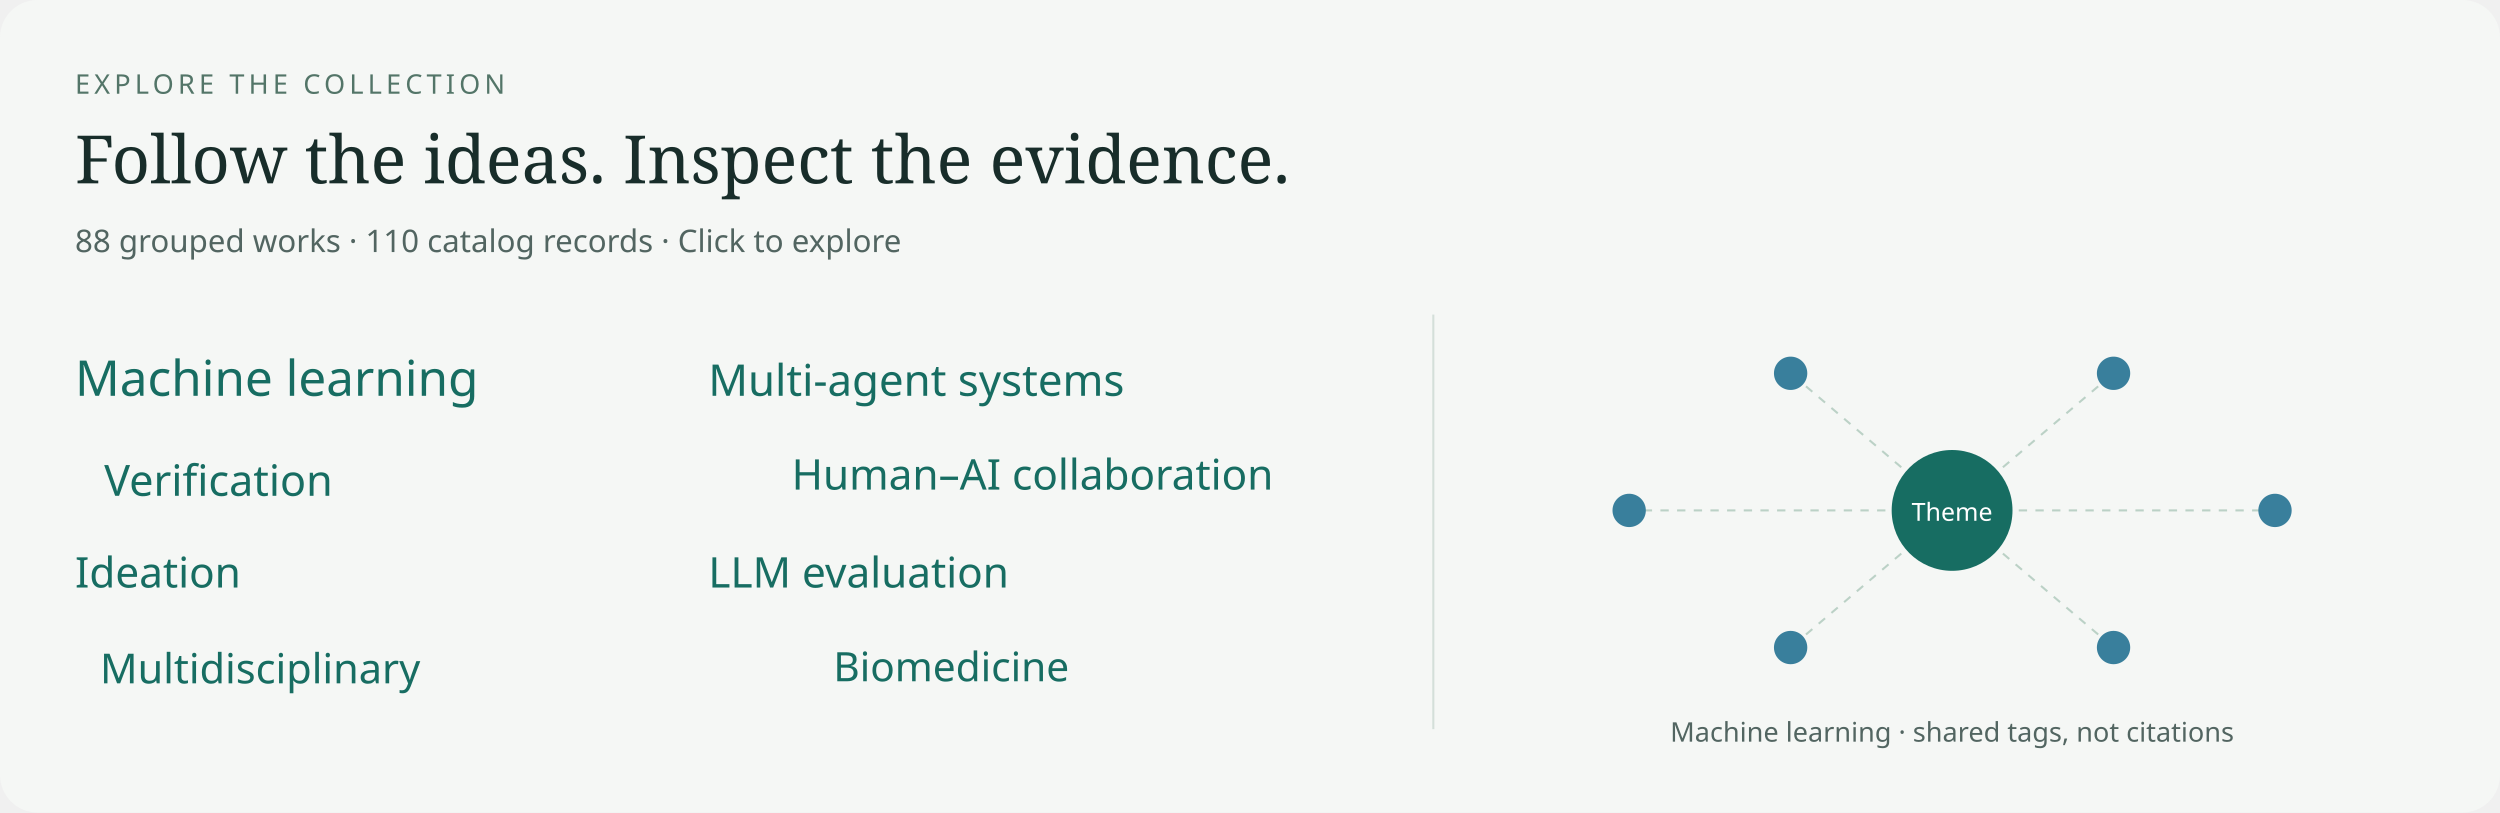
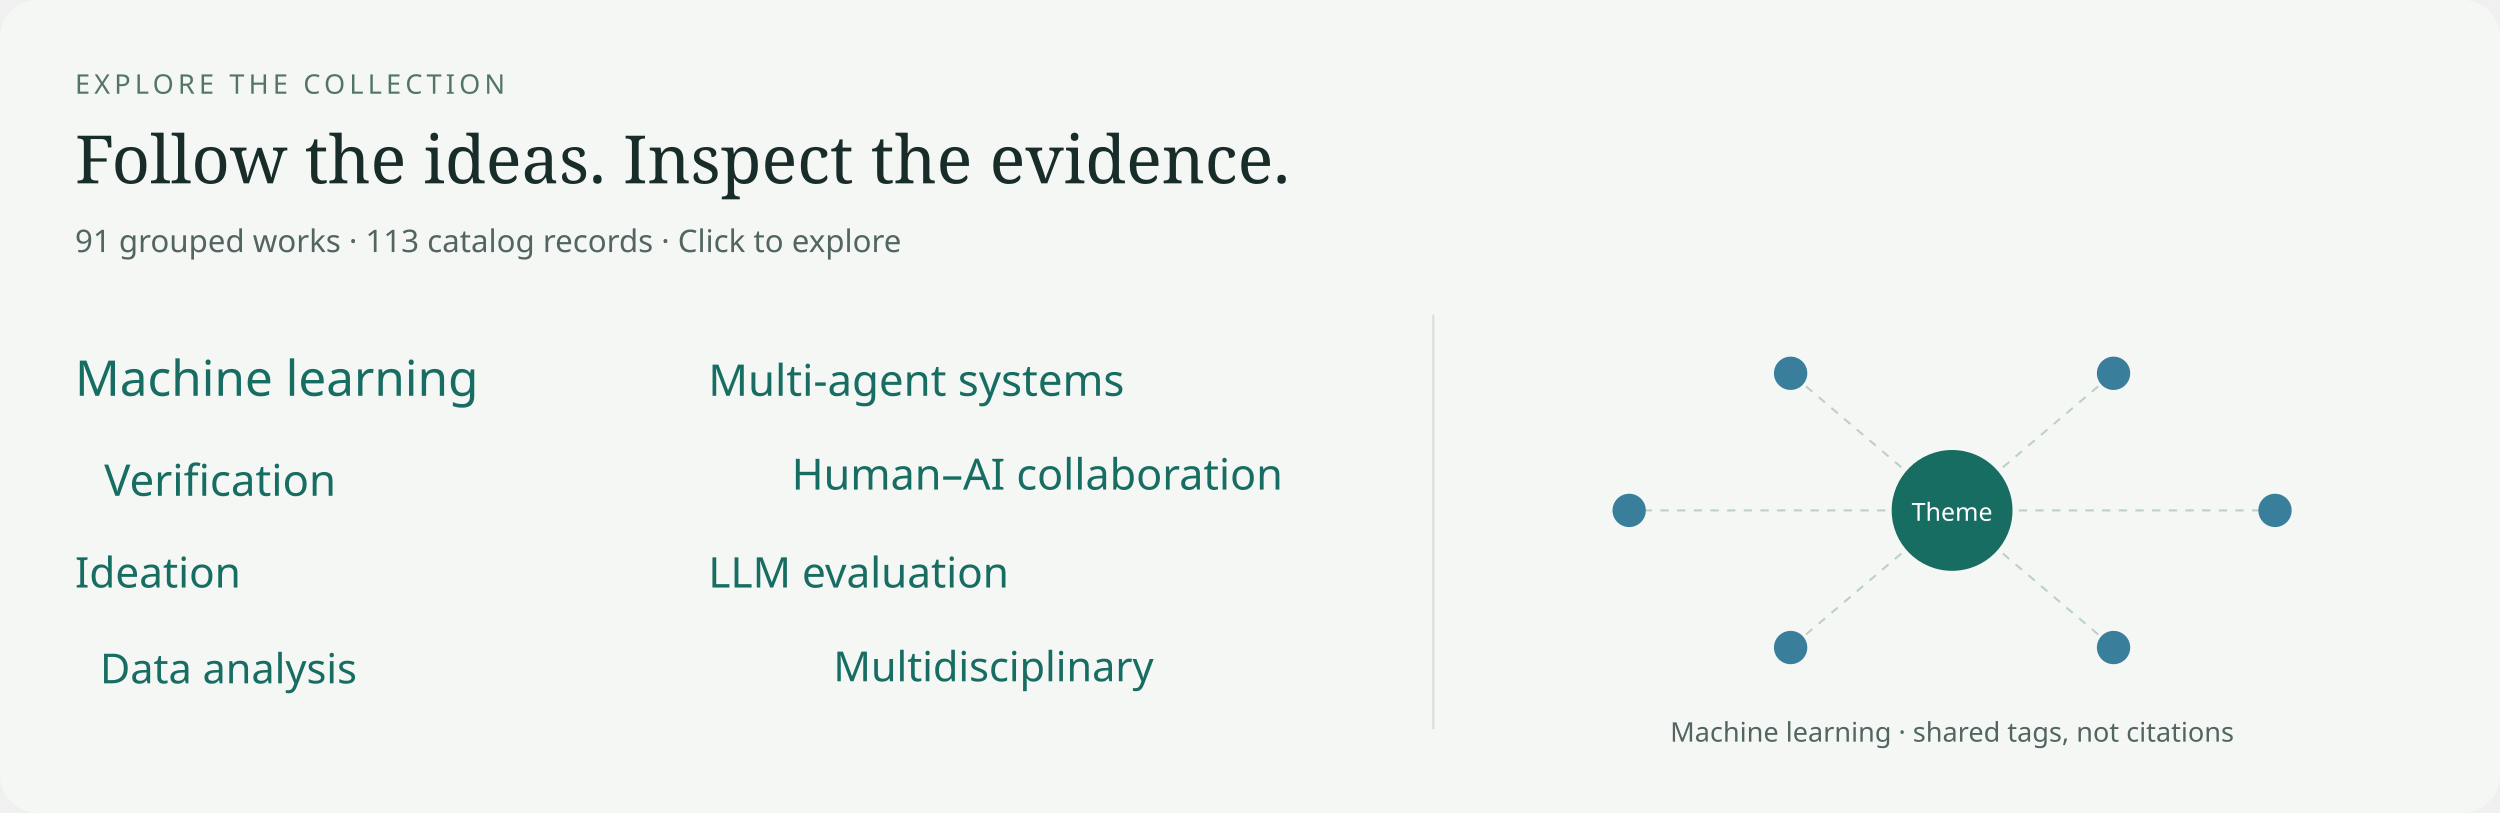
<svg xmlns="http://www.w3.org/2000/svg" width="1200" height="390" viewBox="0 0 1200 390" role="img" aria-labelledby="title desc">
  <rect width="1200" height="390" rx="18" fill="#f5f7f5" />
  <text x="36" y="45" font-family="system-ui,sans-serif" font-size="13" letter-spacing="2" fill="#537568">EXPLORE THE COLLECTION</text>
  <text x="36" y="88" font-family="Georgia,serif" font-size="32" fill="#182d2a">Follow the ideas. Inspect the evidence.</text>
-   <text x="36" y="121" font-family="system-ui,sans-serif" font-size="15" fill="#526561">88 grouped works · 110 catalog records · Click to explore</text>
+   <text x="36" y="121" font-family="system-ui,sans-serif" font-size="15" fill="#526561">91 grouped works · 113 catalog records · Click to explore</text>
  <line x1="688" y1="151" x2="688" y2="350" stroke="#d4dfd9" />
  <text x="36" y="190" font-family="system-ui,sans-serif" font-size="23.7" fill="#176d62">Machine learning</text>
  <text x="340" y="190" font-family="system-ui,sans-serif" font-size="21.0" fill="#176d62">Multi-agent systems</text>
-   <text x="50" y="238" font-family="system-ui,sans-serif" font-size="20.7" fill="#176d62">Verification</text>
-   <text x="380" y="235" font-family="system-ui,sans-serif" font-size="20.3" fill="#176d62">Human–AI collaboration</text>
+   <text x="50" y="238" font-family="system-ui,sans-serif" font-size="21.0" fill="#176d62">Verification</text>
+   <text x="380" y="235" font-family="system-ui,sans-serif" font-size="20.7" fill="#176d62">Human–AI collaboration</text>
  <text x="36" y="282" font-family="system-ui,sans-serif" font-size="20.3" fill="#176d62">Ideation</text>
  <text x="340" y="282" font-family="system-ui,sans-serif" font-size="20.3" fill="#176d62">LLM evaluation</text>
-   <text x="48" y="328" font-family="system-ui,sans-serif" font-size="19.9" fill="#176d62">Multidisciplinary</text>
-   <text x="400" y="327" font-family="system-ui,sans-serif" font-size="19.5" fill="#176d62">Biomedicine</text>
+   <text x="48" y="328" font-family="system-ui,sans-serif" font-size="19.9" fill="#176d62">Data analysis</text>
+   <text x="400" y="327" font-family="system-ui,sans-serif" font-size="19.9" fill="#176d62">Multidisciplinary</text>
  <line x1="937" y1="245" x2="1092.0" y2="245.0" stroke="#bbd1c6" stroke-dasharray="4 4" />
  <circle cx="1092.0" cy="245.0" r="8" fill="#397f9c" />
  <line x1="937" y1="245" x2="1014.5" y2="310.818" stroke="#bbd1c6" stroke-dasharray="4 4" />
  <circle cx="1014.5" cy="310.818" r="8" fill="#397f9c" />
  <line x1="937" y1="245" x2="859.5" y2="310.818" stroke="#bbd1c6" stroke-dasharray="4 4" />
  <circle cx="859.5" cy="310.818" r="8" fill="#397f9c" />
  <line x1="937" y1="245" x2="782.0" y2="245.0" stroke="#bbd1c6" stroke-dasharray="4 4" />
  <circle cx="782.0" cy="245.0" r="8" fill="#397f9c" />
  <line x1="937" y1="245" x2="859.5" y2="179.182" stroke="#bbd1c6" stroke-dasharray="4 4" />
  <circle cx="859.5" cy="179.182" r="8" fill="#397f9c" />
  <line x1="937" y1="245" x2="1014.5" y2="179.182" stroke="#bbd1c6" stroke-dasharray="4 4" />
  <circle cx="1014.5" cy="179.182" r="8" fill="#397f9c" />
  <circle cx="937" cy="245" r="29" fill="#176d62" />
  <text x="937" y="250" text-anchor="middle" font-family="system-ui,sans-serif" font-size="12" fill="white">Theme</text>
  <text x="937" y="356" text-anchor="middle" font-family="system-ui,sans-serif" font-size="13" fill="#526561">Machine learning · shared tags, not citations</text>
</svg>
